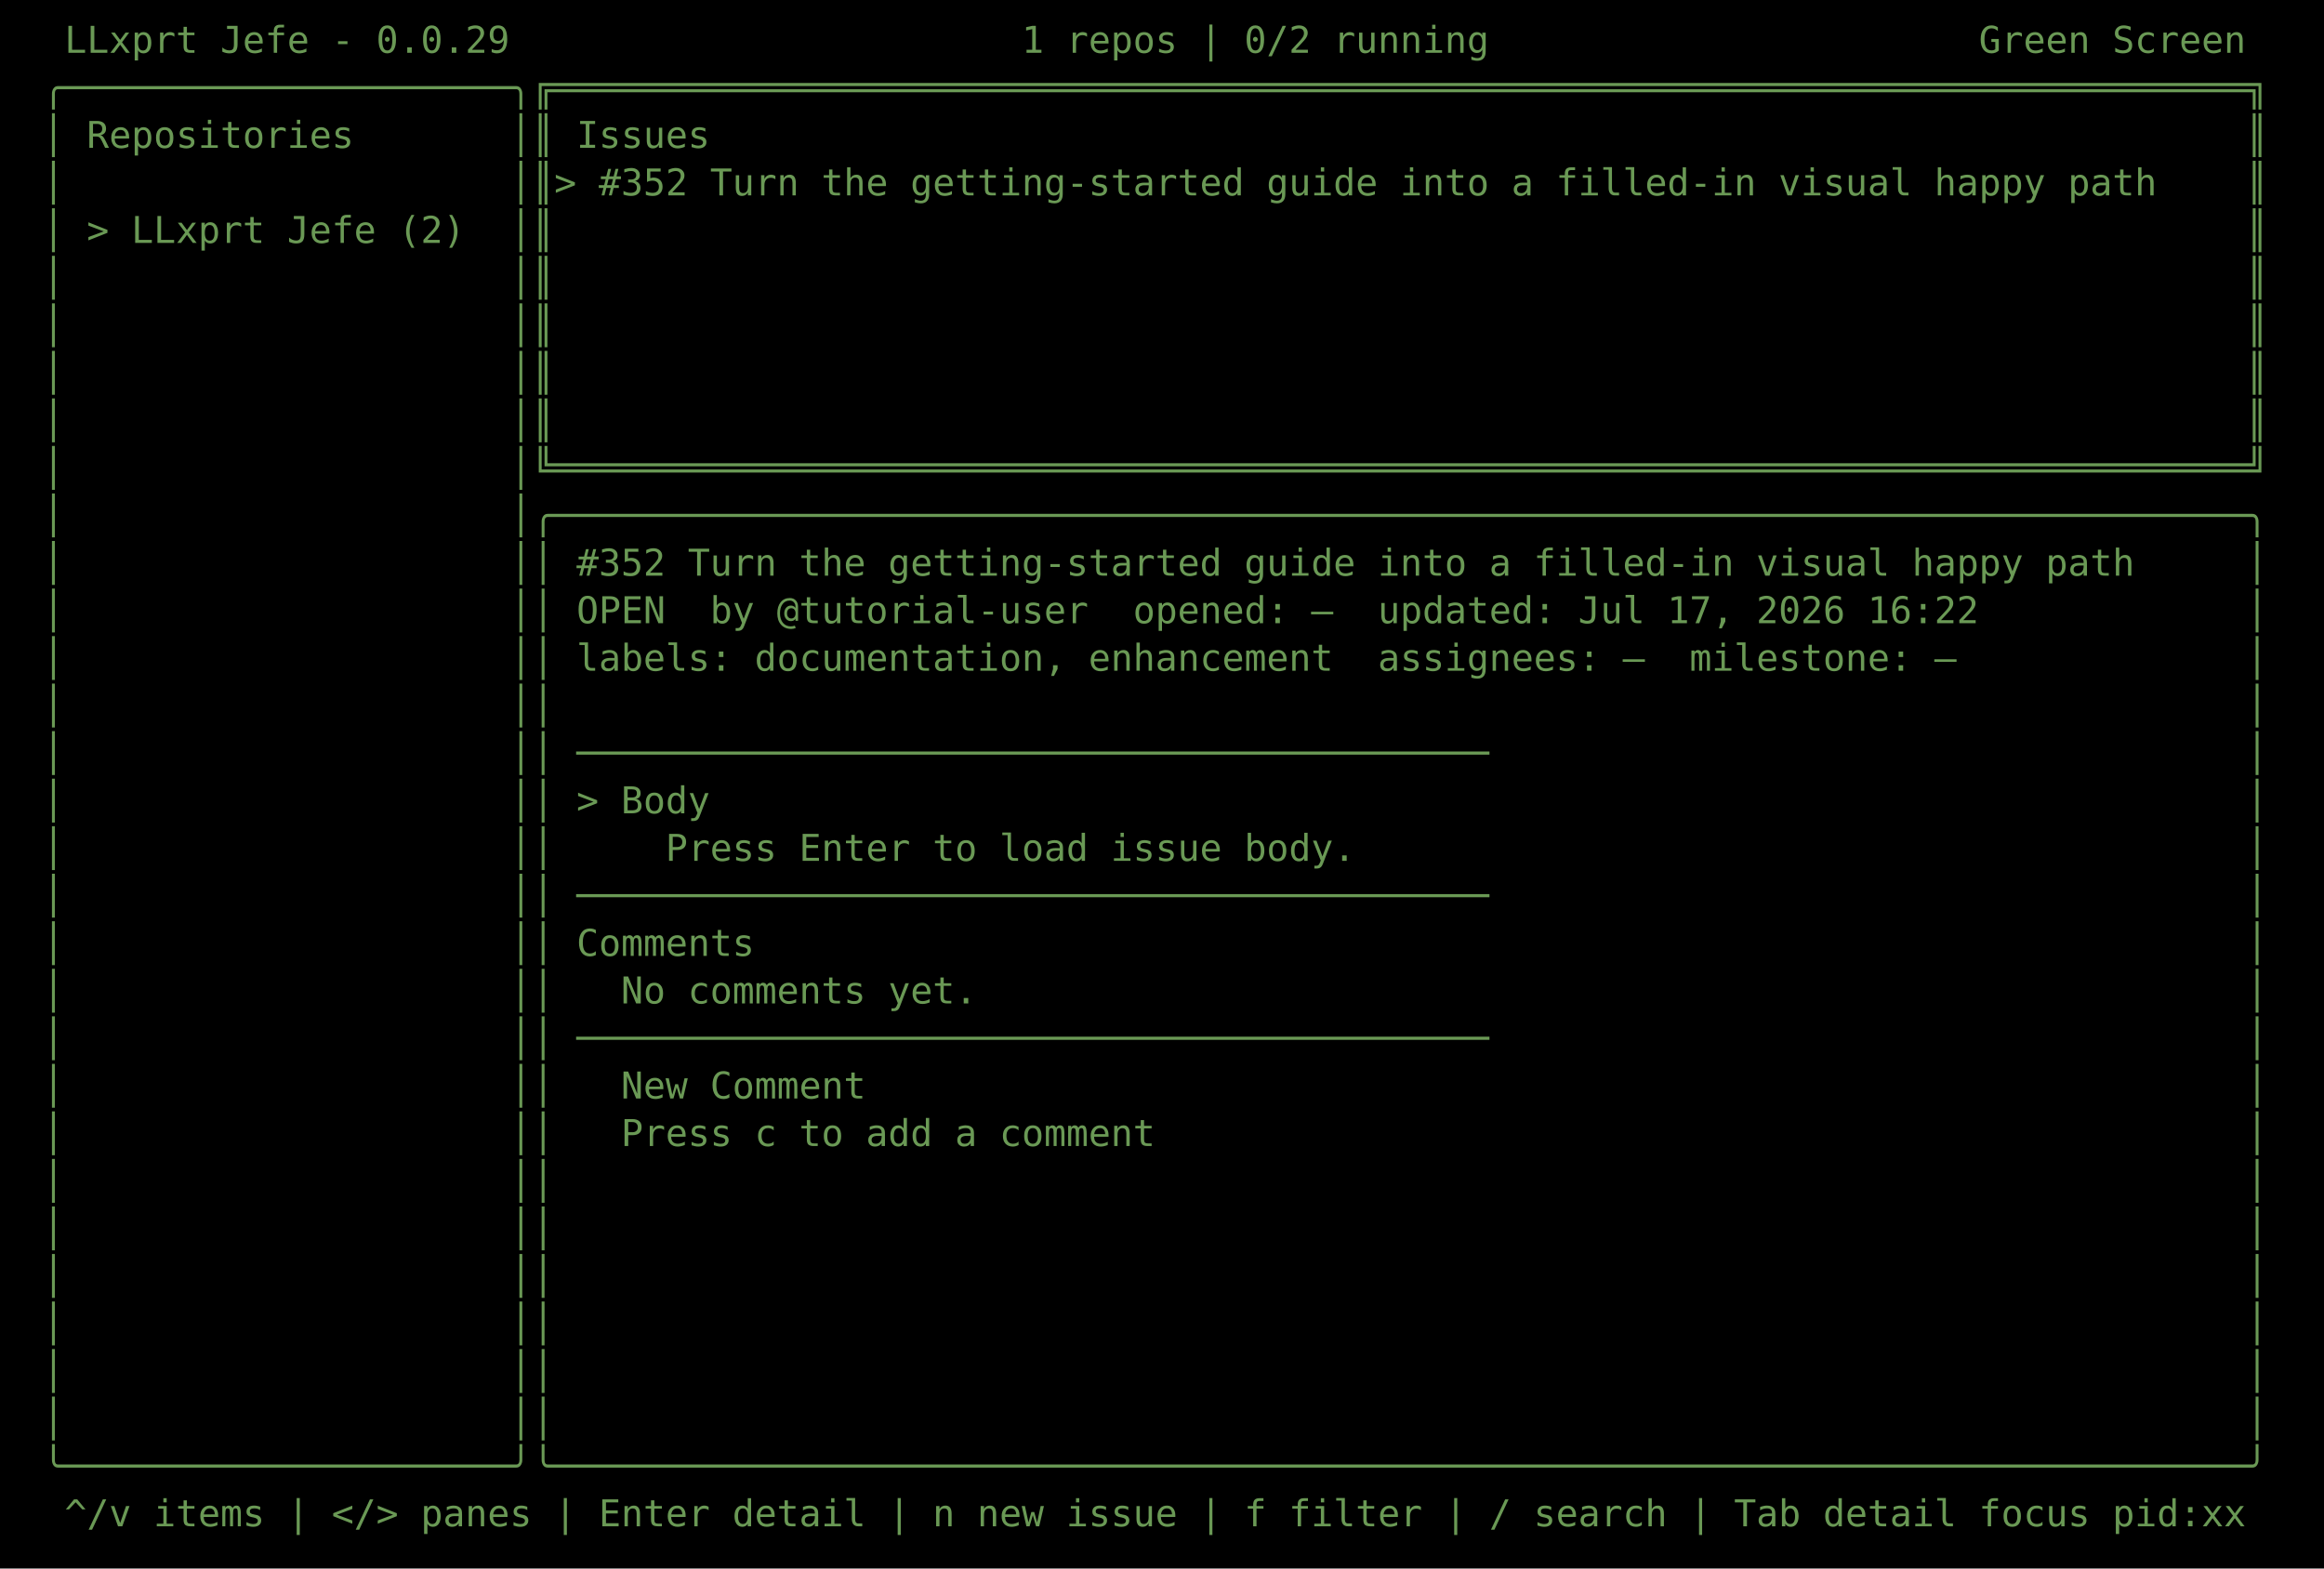
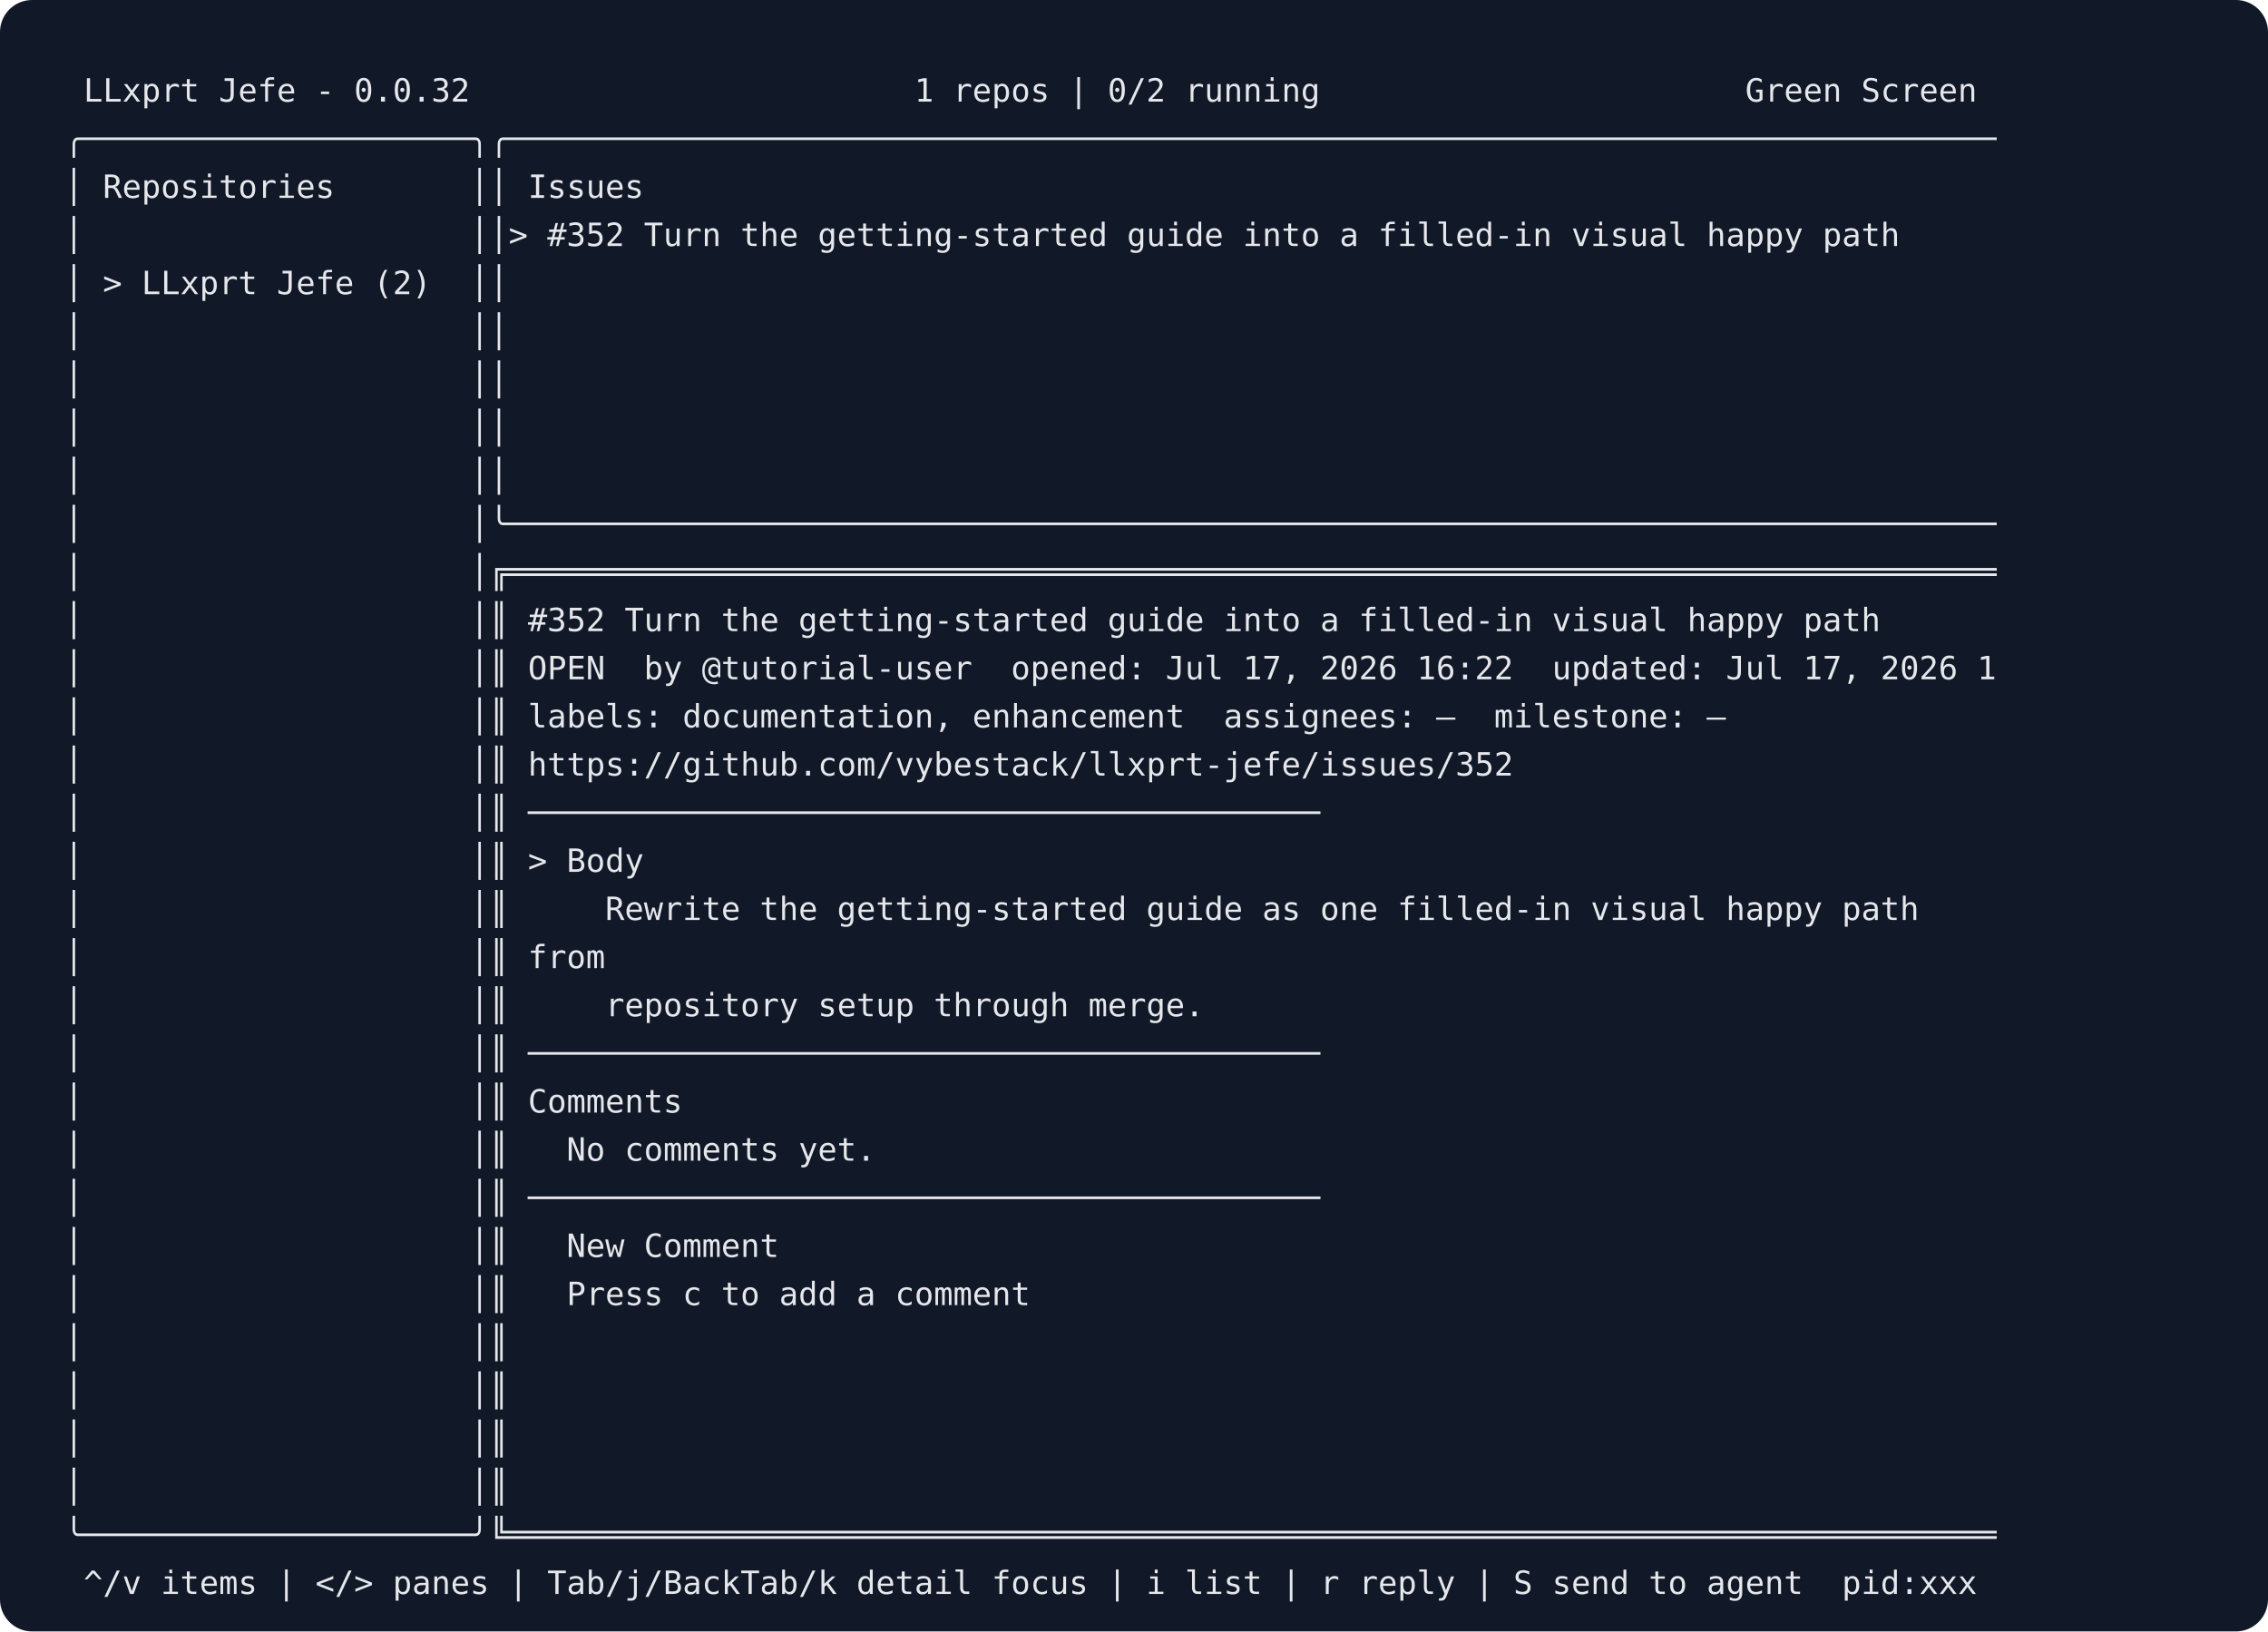
- <svg xmlns="http://www.w3.org/2000/svg" width="880" height="594" viewBox="0 0 880 594" role="img">
-   <rect width="880" height="594" fill="#000000" />
-   <text x="16" y="20" fill="#6a9955" font-family="monospace" font-size="14" xml:space="preserve">
-     <tspan x="16" y="20" textLength="848" lengthAdjust="spacingAndGlyphs"> LLxprt Jefe - 0.0.29                       1 repos | 0/2 running                      Green Screen </tspan>
-     <tspan x="16" y="38" textLength="848" lengthAdjust="spacingAndGlyphs">╭────────────────────╮╔════════════════════════════════════════════════════════════════════════════╗</tspan>
-     <tspan x="16" y="56" textLength="848" lengthAdjust="spacingAndGlyphs">│ Repositories       │║ Issues                                                                     ║</tspan>
-     <tspan x="16" y="74" textLength="848" lengthAdjust="spacingAndGlyphs">│                    │║&gt; #352 Turn the getting-started guide into a filled-in visual happy path    ║</tspan>
-     <tspan x="16" y="92" textLength="848" lengthAdjust="spacingAndGlyphs">│ &gt; LLxprt Jefe (2)  │║                                                                            ║</tspan>
-     <tspan x="16" y="110" textLength="848" lengthAdjust="spacingAndGlyphs">│                    │║                                                                            ║</tspan>
-     <tspan x="16" y="128" textLength="848" lengthAdjust="spacingAndGlyphs">│                    │║                                                                            ║</tspan>
-     <tspan x="16" y="146" textLength="848" lengthAdjust="spacingAndGlyphs">│                    │║                                                                            ║</tspan>
-     <tspan x="16" y="164" textLength="848" lengthAdjust="spacingAndGlyphs">│                    │║                                                                            ║</tspan>
-     <tspan x="16" y="182" textLength="848" lengthAdjust="spacingAndGlyphs">│                    │╚════════════════════════════════════════════════════════════════════════════╝</tspan>
-     <tspan x="16" y="200" textLength="848" lengthAdjust="spacingAndGlyphs">│                    │╭────────────────────────────────────────────────────────────────────────────╮</tspan>
-     <tspan x="16" y="218" textLength="848" lengthAdjust="spacingAndGlyphs">│                    ││ #352 Turn the getting-started guide into a filled-in visual happy path     │</tspan>
-     <tspan x="16" y="236" textLength="848" lengthAdjust="spacingAndGlyphs">│                    ││ OPEN  by @tutorial-user  opened: —  updated: Jul 17, 2026 16:22            │</tspan>
-     <tspan x="16" y="254" textLength="848" lengthAdjust="spacingAndGlyphs">│                    ││ labels: documentation, enhancement  assignees: —  milestone: —             │</tspan>
-     <tspan x="16" y="272" textLength="848" lengthAdjust="spacingAndGlyphs">│                    ││                                                                            │</tspan>
-     <tspan x="16" y="290" textLength="848" lengthAdjust="spacingAndGlyphs">│                    ││ ─────────────────────────────────────────                                  │</tspan>
-     <tspan x="16" y="308" textLength="848" lengthAdjust="spacingAndGlyphs">│                    ││ &gt; Body                                                                     │</tspan>
-     <tspan x="16" y="326" textLength="848" lengthAdjust="spacingAndGlyphs">│                    ││     Press Enter to load issue body.                                        │</tspan>
-     <tspan x="16" y="344" textLength="848" lengthAdjust="spacingAndGlyphs">│                    ││ ─────────────────────────────────────────                                  │</tspan>
-     <tspan x="16" y="362" textLength="848" lengthAdjust="spacingAndGlyphs">│                    ││ Comments                                                                   │</tspan>
-     <tspan x="16" y="380" textLength="848" lengthAdjust="spacingAndGlyphs">│                    ││   No comments yet.                                                         │</tspan>
-     <tspan x="16" y="398" textLength="848" lengthAdjust="spacingAndGlyphs">│                    ││ ─────────────────────────────────────────                                  │</tspan>
-     <tspan x="16" y="416" textLength="848" lengthAdjust="spacingAndGlyphs">│                    ││   New Comment                                                              │</tspan>
-     <tspan x="16" y="434" textLength="848" lengthAdjust="spacingAndGlyphs">│                    ││   Press c to add a comment                                                 │</tspan>
-     <tspan x="16" y="452" textLength="848" lengthAdjust="spacingAndGlyphs">│                    ││                                                                            │</tspan>
-     <tspan x="16" y="470" textLength="848" lengthAdjust="spacingAndGlyphs">│                    ││                                                                            │</tspan>
-     <tspan x="16" y="488" textLength="848" lengthAdjust="spacingAndGlyphs">│                    ││                                                                            │</tspan>
-     <tspan x="16" y="506" textLength="848" lengthAdjust="spacingAndGlyphs">│                    ││                                                                            │</tspan>
-     <tspan x="16" y="524" textLength="848" lengthAdjust="spacingAndGlyphs">│                    ││                                                                            │</tspan>
-     <tspan x="16" y="542" textLength="848" lengthAdjust="spacingAndGlyphs">│                    ││                                                                            │</tspan>
-     <tspan x="16" y="560" textLength="848" lengthAdjust="spacingAndGlyphs">╰────────────────────╯╰────────────────────────────────────────────────────────────────────────────╯</tspan>
-     <tspan x="16" y="578" textLength="848" lengthAdjust="spacingAndGlyphs"> ^/v items | &lt;/&gt; panes | Enter detail | n new issue | f filter | / search | Tab detail focus pid:xx </tspan>
-   </text>
+ <svg xmlns="http://www.w3.org/2000/svg" width="848" height="610" viewBox="0 0 848 610" role="img" aria-label="Jefe terminal capture">
+   <rect width="848" height="610" rx="12" fill="#111827" />
+   <g fill="#e5e7eb" font-family="Menlo, Monaco, Consolas, monospace" font-size="12">
+     <text x="24" y="38" xml:space="preserve"> LLxprt Jefe - 0.0.32                       1 repos | 0/2 running                      Green Screen</text>
+     <text x="24" y="56" xml:space="preserve">╭────────────────────╮╭─────────────────────────────────────────────────────────────────────────────</text>
+     <text x="24" y="74" xml:space="preserve">│ Repositories       ││ Issues</text>
+     <text x="24" y="92" xml:space="preserve">│                    ││&gt; #352 Turn the getting-started guide into a filled-in visual happy path</text>
+     <text x="24" y="110" xml:space="preserve">│ &gt; LLxprt Jefe (2)  ││</text>
+     <text x="24" y="128" xml:space="preserve">│                    ││</text>
+     <text x="24" y="146" xml:space="preserve">│                    ││</text>
+     <text x="24" y="164" xml:space="preserve">│                    ││</text>
+     <text x="24" y="182" xml:space="preserve">│                    ││</text>
+     <text x="24" y="200" xml:space="preserve">│                    │╰─────────────────────────────────────────────────────────────────────────────</text>
+     <text x="24" y="218" xml:space="preserve">│                    │╔═════════════════════════════════════════════════════════════════════════════</text>
+     <text x="24" y="236" xml:space="preserve">│                    │║ #352 Turn the getting-started guide into a filled-in visual happy path</text>
+     <text x="24" y="254" xml:space="preserve">│                    │║ OPEN  by @tutorial-user  opened: Jul 17, 2026 16:22  updated: Jul 17, 2026 1</text>
+     <text x="24" y="272" xml:space="preserve">│                    │║ labels: documentation, enhancement  assignees: —  milestone: —</text>
+     <text x="24" y="290" xml:space="preserve">│                    │║ https://github.com/vybestack/llxprt-jefe/issues/352</text>
+     <text x="24" y="308" xml:space="preserve">│                    │║ ─────────────────────────────────────────</text>
+     <text x="24" y="326" xml:space="preserve">│                    │║ &gt; Body</text>
+     <text x="24" y="344" xml:space="preserve">│                    │║     Rewrite the getting-started guide as one filled-in visual happy path</text>
+     <text x="24" y="362" xml:space="preserve">│                    │║ from</text>
+     <text x="24" y="380" xml:space="preserve">│                    │║     repository setup through merge.</text>
+     <text x="24" y="398" xml:space="preserve">│                    │║ ─────────────────────────────────────────</text>
+     <text x="24" y="416" xml:space="preserve">│                    │║ Comments</text>
+     <text x="24" y="434" xml:space="preserve">│                    │║   No comments yet.</text>
+     <text x="24" y="452" xml:space="preserve">│                    │║ ─────────────────────────────────────────</text>
+     <text x="24" y="470" xml:space="preserve">│                    │║   New Comment</text>
+     <text x="24" y="488" xml:space="preserve">│                    │║   Press c to add a comment</text>
+     <text x="24" y="506" xml:space="preserve">│                    │║</text>
+     <text x="24" y="524" xml:space="preserve">│                    │║</text>
+     <text x="24" y="542" xml:space="preserve">│                    │║</text>
+     <text x="24" y="560" xml:space="preserve">│                    │║</text>
+     <text x="24" y="578" xml:space="preserve">╰────────────────────╯╚═════════════════════════════════════════════════════════════════════════════</text>
+     <text x="24" y="596" xml:space="preserve"> ^/v items | &lt;/&gt; panes | Tab/j/BackTab/k detail focus | i list | r reply | S send to agent  pid:xxx</text>
+   </g>
</svg>
